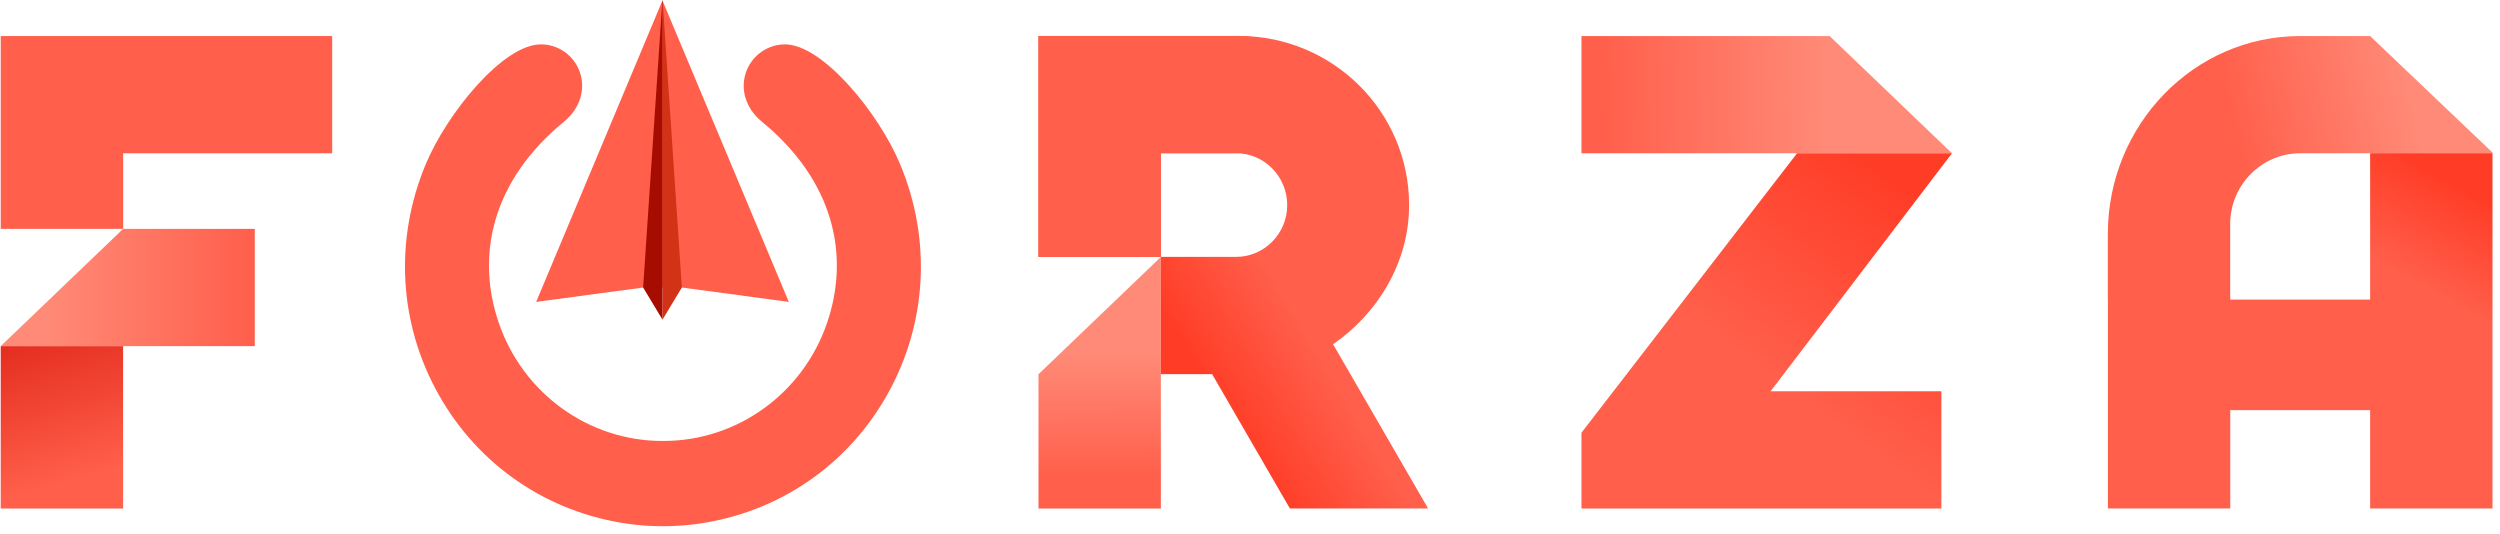
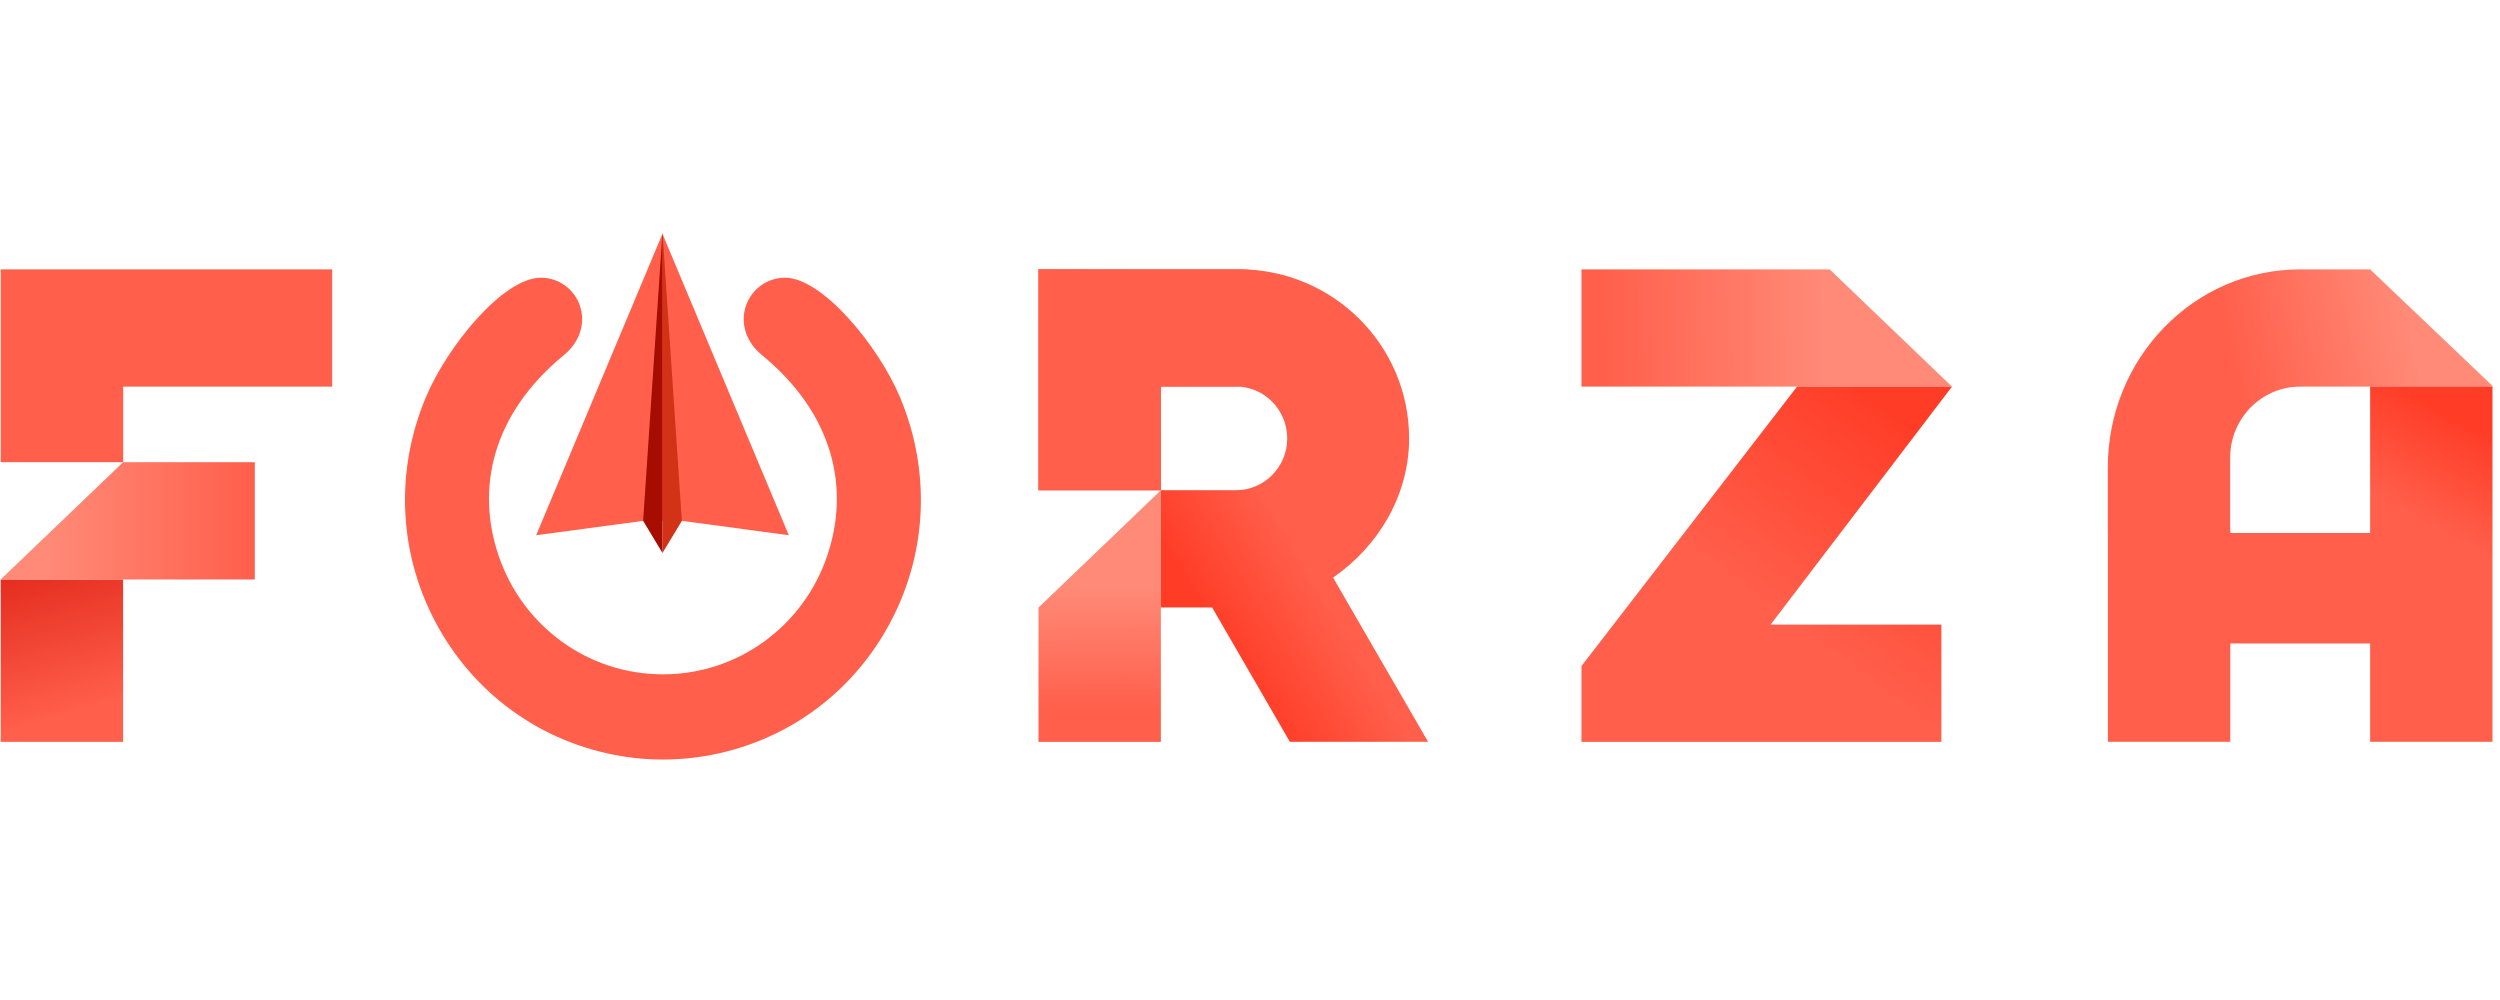
- <svg xmlns="http://www.w3.org/2000/svg" width="225px" height="48px" viewBox="0 0 225 48" version="1.1">
+ <svg xmlns="http://www.w3.org/2000/svg" width="120px" height="48px" viewBox="0 0 225 48" version="1.1">
  <defs>
    <linearGradient x1="49.956%" y1="38.418%" x2="50.139%" y2="87.64%" id="linearGradient-1">
      <stop stop-color="#FF8A77" offset="2.0955e-11%" />
      <stop stop-color="#FF5F4B" offset="100%" />
    </linearGradient>
    <linearGradient x1="56.362%" y1="45.432%" x2="28.769%" y2="65.269%" id="linearGradient-2">
      <stop stop-color="#FF5F4B" offset="0%" />
      <stop stop-color="#FF3C26" offset="81.69%" />
    </linearGradient>
    <linearGradient x1="104.891%" y1="49.76%" x2="4.89%" y2="50.193%" id="linearGradient-3">
      <stop stop-color="#FF8A77" offset="39.24%" />
      <stop stop-color="#FF5F4B" offset="100%" />
    </linearGradient>
    <linearGradient x1="61.074%" y1="70.128%" x2="100.978%" y2="19.049%" id="linearGradient-4">
      <stop stop-color="#FF5F4B" offset="0%" />
      <stop stop-color="#FF3C26" offset="100%" />
    </linearGradient>
    <linearGradient x1="57.11%" y1="82.767%" x2="37.802%" y2="-6.433%" id="linearGradient-5">
      <stop stop-color="#FF5F4B" offset="0%" />
      <stop stop-color="#E52E20" offset="100%" />
    </linearGradient>
    <linearGradient x1="0.007%" y1="49.972%" x2="99.987%" y2="49.972%" id="linearGradient-6">
      <stop stop-color="#FF8A77" offset="18.2%" />
      <stop stop-color="#FF5F4B" offset="100%" />
    </linearGradient>
    <linearGradient x1="97.113%" y1="40.586%" x2="-5.235%" y2="56.901%" id="linearGradient-7">
      <stop stop-color="#FF8A77" offset="15.06%" />
      <stop stop-color="#FF5F4B" offset="61.01%" />
    </linearGradient>
    <linearGradient x1="65.73%" y1="40.391%" x2="93.09%" y2="-5.216%" id="linearGradient-8">
      <stop stop-color="#FF5F4B" offset="19.57%" />
      <stop stop-color="#FF3C26" offset="75.6%" />
    </linearGradient>
  </defs>
  <g id="Final-Website" stroke="none" stroke-width="1" fill="none" fill-rule="evenodd">
    <g id="Landing-white" transform="translate(-143, -82)">
      <g id="Group" transform="translate(143, 82)">
        <g transform="translate(0, 2.909091)">
          <g transform="translate(93.45048, 0)" id="Path">
            <polyline fill="url(#linearGradient-1)" points="0.014 42.858 11.027 42.858 11.027 20.218 0.014 30.771" />
            <path d="M35.08,42.858 L26.526,28.073 C30.522,25.324 33.369,20.742 33.369,15.549 C33.369,7.142 26.511,0.327 18.05,0.327 L0.014,0.327 L0.014,20.211 L11.027,20.211 L11.027,10.88 L17.792,10.88 C20.336,10.88 22.399,12.975 22.399,15.549 C22.399,18.124 20.329,20.211 17.792,20.211 L11.027,20.211 L11.027,30.764 L15.642,30.764 L22.637,42.851 L35.08,42.851 L35.08,42.858 Z" fill="url(#linearGradient-2)" />
            <path d="M18.05,0.335 L0.014,0.335 L0.014,20.218 L11.027,20.218 L11.027,10.887 L17.792,10.887 C20.336,10.887 26.504,0.335 18.05,0.335 Z" fill="#FF5F4B" />
          </g>
          <g transform="translate(142.3323, 0)" id="Path">
            <polygon fill="url(#linearGradient-3)" points="33.347 10.887 0 10.887 0 0.335 22.335 0.335" />
            <polygon fill="url(#linearGradient-4)" points="33.347 10.887 19.402 10.887 0 36.036 0 42.858 32.391 42.858 32.391 32.305 17.022 32.305" />
          </g>
          <g>
            <polygon id="Path" fill="#FF5F4B" points="0.065 0.335 0.065 17.687 11.085 17.687 11.085 10.887 29.897 10.887 29.897 0.335" />
            <rect id="Rectangle" fill="url(#linearGradient-5)" x="0.065" y="28.24" width="11.013" height="14.618" />
            <polygon id="Path" fill="url(#linearGradient-6)" points="11.085 17.687 0.065 28.24 22.931 28.24 22.931 17.687" />
          </g>
          <g transform="translate(189.0575, 0)" id="Path">
            <path d="M17.957,10.887 L35.267,10.887 L35.267,10.822 L24.254,0.335 L17.957,0.335 C8.396,0.335 0.647,8.32 0.647,18.167 L0.647,24.065 L11.66,24.065 L11.66,17.258 C11.66,13.745 14.485,10.887 17.957,10.887 Z" fill="url(#linearGradient-7)" />
            <path d="M24.254,10.887 L24.254,24.058 L11.667,24.058 C11.394,18.058 0.654,19.542 0.654,24.058 C0.654,28.575 0.654,42.851 0.654,42.851 L11.667,42.851 L11.667,34 L24.254,34 L24.254,42.851 L35.267,42.851 L35.267,10.88 L24.254,10.88 L24.254,10.887 Z" fill="url(#linearGradient-8)" />
          </g>
        </g>
        <g transform="translate(35.94249, 0)" id="Path">
          <path d="M45.079,14.8 C43.16,10.189 38.099,3.993 34.706,3.993 C33.139,3.993 31.73,4.996 31.205,6.48 C30.652,8.058 31.191,9.775 32.621,10.945 C39.113,16.276 40.558,22.967 38.509,29.018 C36.345,35.404 30.415,39.687 23.765,39.687 L23.722,39.687 L23.679,39.687 C17.022,39.687 11.099,35.396 8.935,29.018 C6.879,22.967 8.331,16.276 14.823,10.945 C16.246,9.775 16.792,8.065 16.239,6.48 C15.714,4.989 14.312,3.993 12.738,3.993 C9.338,3.993 4.284,10.189 2.365,14.8 C-0.474,21.607 -0.043,29.164 3.544,35.527 C7.138,41.905 13.363,46.145 20.624,47.149 C21.63,47.287 22.644,47.36 23.729,47.36 L23.736,47.36 L23.722,47.36 C24.808,47.353 25.821,47.287 26.827,47.149 C34.088,46.145 40.313,41.913 43.907,35.527 C47.487,29.164 47.919,21.607 45.079,14.8 Z" fill="#FF5F4B" />
          <g transform="translate(12.22045, 0)">
            <polygon fill="#FF5F4B" points="22.831 27.171 13.205 25.876 9.719 25.876 0.093 27.171 11.458 0.044" />
            <g transform="translate(9.345048, 0)">
              <polygon fill="#A70C00" points="2.106 0.044 0.374 25.876 2.113 28.764 2.128 28.749 2.128 0.044" />
              <polygon fill="#D23317" points="2.128 0.044 2.128 28.749 3.86 25.876" />
            </g>
          </g>
        </g>
      </g>
    </g>
  </g>
</svg>
